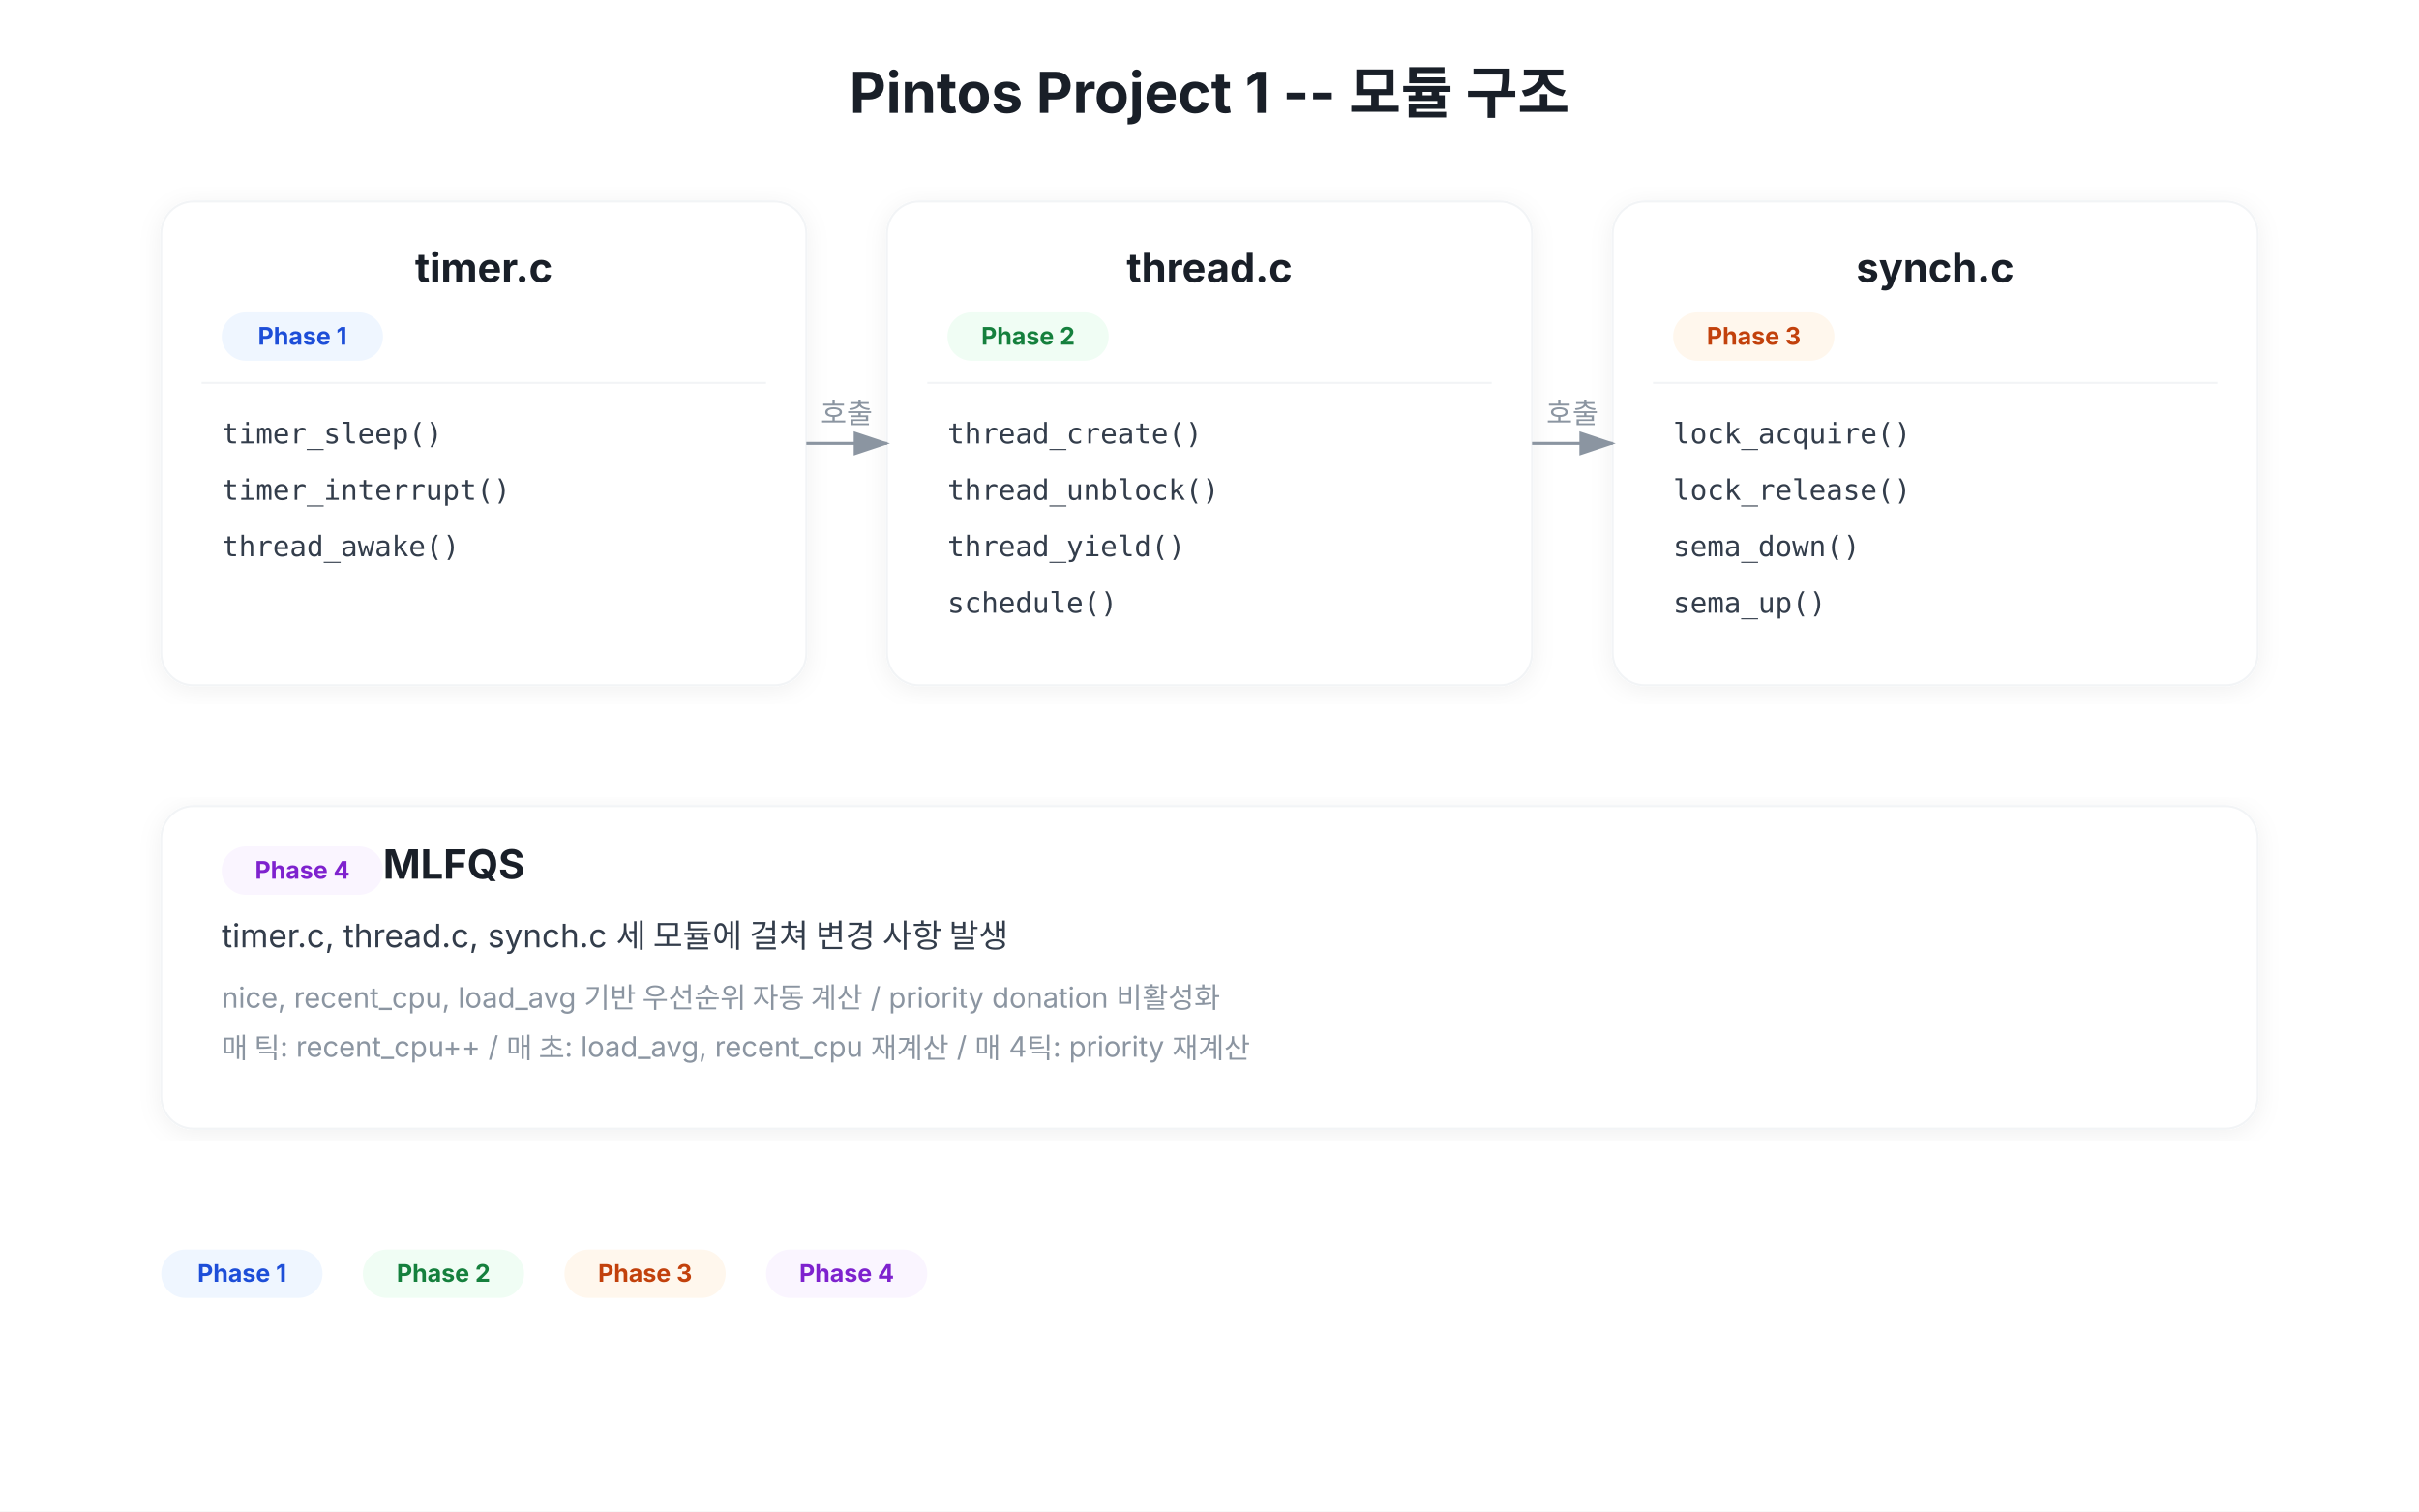
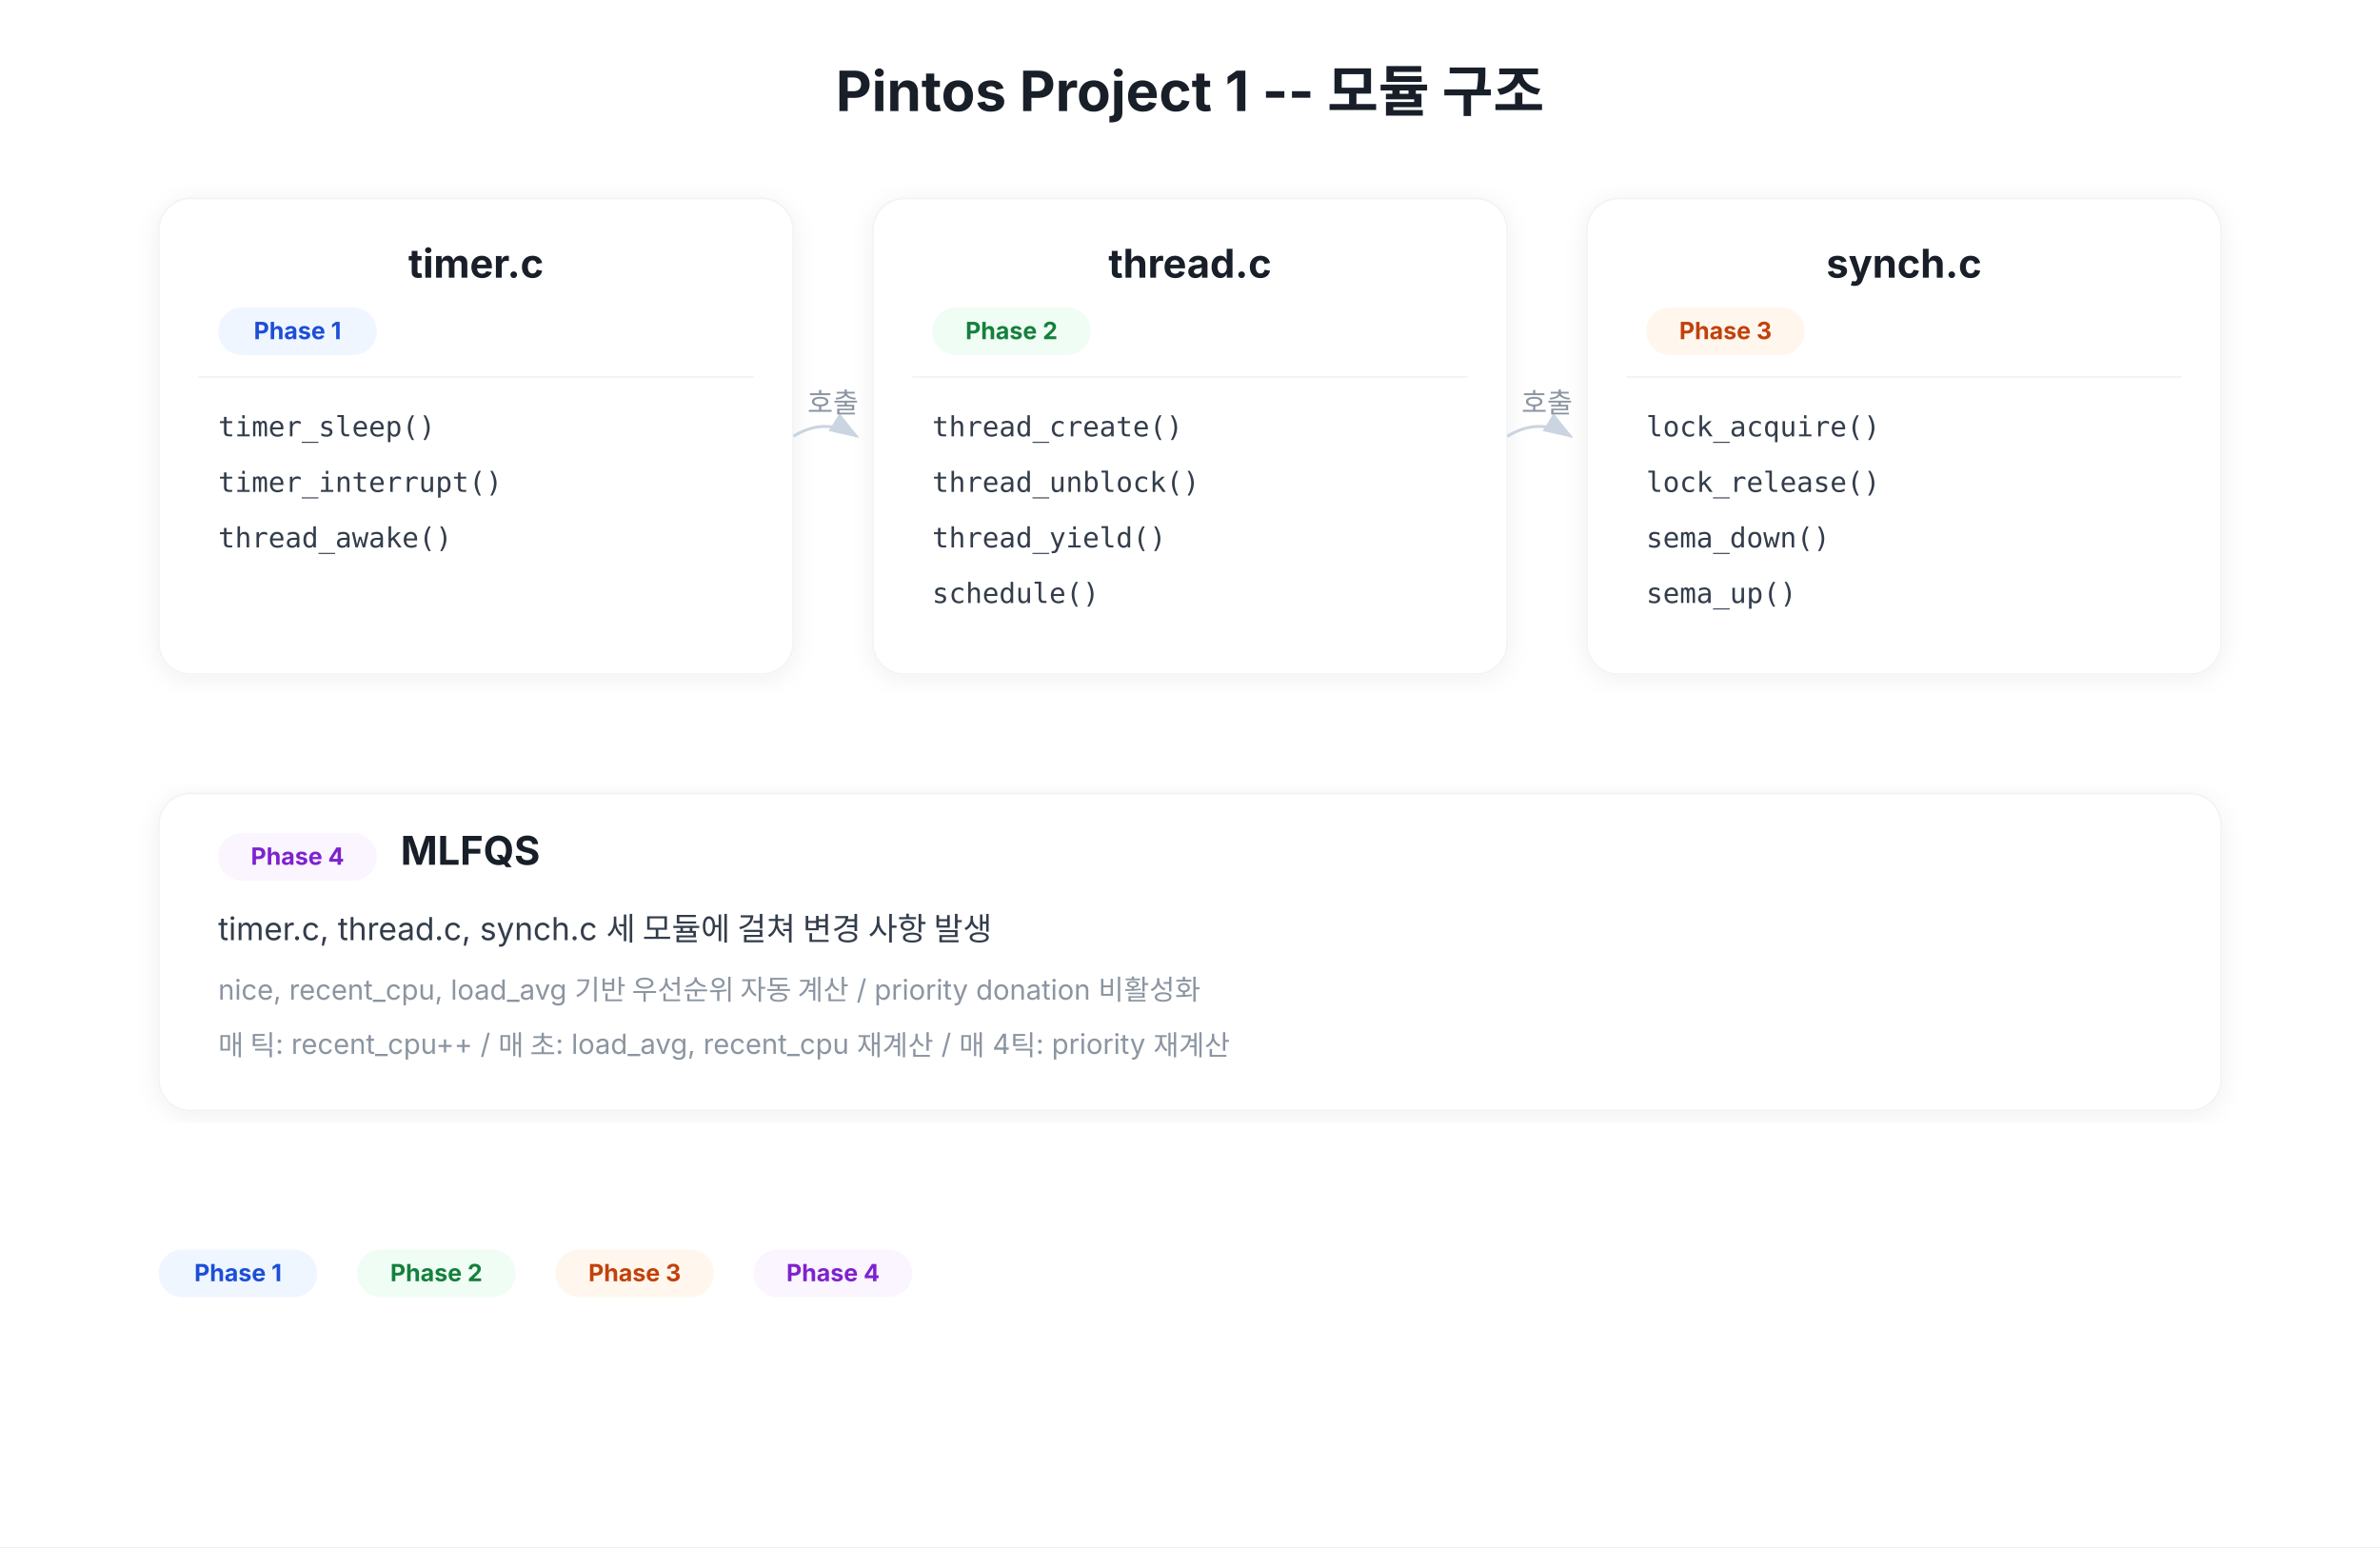
- <svg xmlns="http://www.w3.org/2000/svg" width="1200" height="750" viewBox="0 0 1200 750" font-family="-apple-system, BlinkMacSystemFont, 'Segoe UI', sans-serif">
-   <rect width="1200" height="750" fill="#FFFFFF" />
+ <svg xmlns="http://www.w3.org/2000/svg" width="1200" height="780" viewBox="0 0 1200 780" font-family="'Inter', 'JetBrains Sans', -apple-system, BlinkMacSystemFont, 'Segoe UI', sans-serif">
+   <style>
+     .mono { font-family: 'JetBrains Mono', 'SF Mono', 'Fira Code', 'Cascadia Code', monospace; }
+   </style>
+   <rect width="1200" height="780" fill="#FFFFFF" />
  <defs>
    <filter id="shadow" x="-4%" y="-4%" width="108%" height="108%">
      <feDropShadow dx="0" dy="2" stdDeviation="6" flood-color="#000" flood-opacity="0.06" />
    </filter>
-     <marker id="arrow" markerWidth="12" markerHeight="8" refX="11" refY="4" orient="auto">
-       <polygon points="0 0, 12 4, 0 8" fill="#8B95A1" />
+     <marker id="arrow" markerWidth="10" markerHeight="7" refX="9" refY="3.5" orient="auto">
+       <polygon points="0 0, 10 3.5, 0 7" fill="#CBD5E1" />
    </marker>
  </defs>
  <text x="600" y="56" text-anchor="middle" font-size="28" font-weight="bold" fill="#191F28">Pintos Project 1 -- 모듈 구조</text>
  <rect x="80" y="100" width="320" height="240" rx="16" fill="#FFFFFF" stroke="#F2F4F6" stroke-width="1" filter="url(#shadow)" />
  <text x="240" y="140" font-size="20" fill="#191F28" text-anchor="middle" font-weight="bold">timer.c</text>
  <rect x="110" y="155" width="80" height="24" rx="12" fill="#EFF6FF" />
  <text x="150" y="171" font-size="12" fill="#1D4ED8" text-anchor="middle" font-weight="bold">Phase 1</text>
  <line x1="100" y1="190" x2="380" y2="190" stroke="#F2F4F6" stroke-width="1" />
-   <text x="110" y="220" font-size="14" fill="#333D4B" text-anchor="start" font-weight="normal" font-family="monospace">timer_sleep()</text>
-   <text x="110" y="248" font-size="14" fill="#333D4B" text-anchor="start" font-weight="normal" font-family="monospace">timer_interrupt()</text>
-   <text x="110" y="276" font-size="14" fill="#333D4B" text-anchor="start" font-weight="normal" font-family="monospace">thread_awake()</text>
+   <text x="110" y="220" font-size="14" fill="#333D4B" text-anchor="start" font-weight="normal" class="mono">timer_sleep()</text>
+   <text x="110" y="248" font-size="14" fill="#333D4B" text-anchor="start" font-weight="normal" class="mono">timer_interrupt()</text>
+   <text x="110" y="276" font-size="14" fill="#333D4B" text-anchor="start" font-weight="normal" class="mono">thread_awake()</text>
  <rect x="440" y="100" width="320" height="240" rx="16" fill="#FFFFFF" stroke="#F2F4F6" stroke-width="1" filter="url(#shadow)" />
  <text x="600" y="140" font-size="20" fill="#191F28" text-anchor="middle" font-weight="bold">thread.c</text>
  <rect x="470" y="155" width="80" height="24" rx="12" fill="#F0FDF4" />
  <text x="510" y="171" font-size="12" fill="#15803D" text-anchor="middle" font-weight="bold">Phase 2</text>
  <line x1="460" y1="190" x2="740" y2="190" stroke="#F2F4F6" stroke-width="1" />
-   <text x="470" y="220" font-size="14" fill="#333D4B" text-anchor="start" font-weight="normal" font-family="monospace">thread_create()</text>
-   <text x="470" y="248" font-size="14" fill="#333D4B" text-anchor="start" font-weight="normal" font-family="monospace">thread_unblock()</text>
-   <text x="470" y="276" font-size="14" fill="#333D4B" text-anchor="start" font-weight="normal" font-family="monospace">thread_yield()</text>
-   <text x="470" y="304" font-size="14" fill="#333D4B" text-anchor="start" font-weight="normal" font-family="monospace">schedule()</text>
+   <text x="470" y="220" font-size="14" fill="#333D4B" text-anchor="start" font-weight="normal" class="mono">thread_create()</text>
+   <text x="470" y="248" font-size="14" fill="#333D4B" text-anchor="start" font-weight="normal" class="mono">thread_unblock()</text>
+   <text x="470" y="276" font-size="14" fill="#333D4B" text-anchor="start" font-weight="normal" class="mono">thread_yield()</text>
+   <text x="470" y="304" font-size="14" fill="#333D4B" text-anchor="start" font-weight="normal" class="mono">schedule()</text>
  <rect x="800" y="100" width="320" height="240" rx="16" fill="#FFFFFF" stroke="#F2F4F6" stroke-width="1" filter="url(#shadow)" />
  <text x="960" y="140" font-size="20" fill="#191F28" text-anchor="middle" font-weight="bold">synch.c</text>
  <rect x="830" y="155" width="80" height="24" rx="12" fill="#FFF7ED" />
  <text x="870" y="171" font-size="12" fill="#C2410C" text-anchor="middle" font-weight="bold">Phase 3</text>
  <line x1="820" y1="190" x2="1100" y2="190" stroke="#F2F4F6" stroke-width="1" />
-   <text x="830" y="220" font-size="14" fill="#333D4B" text-anchor="start" font-weight="normal" font-family="monospace">lock_acquire()</text>
-   <text x="830" y="248" font-size="14" fill="#333D4B" text-anchor="start" font-weight="normal" font-family="monospace">lock_release()</text>
-   <text x="830" y="276" font-size="14" fill="#333D4B" text-anchor="start" font-weight="normal" font-family="monospace">sema_down()</text>
-   <text x="830" y="304" font-size="14" fill="#333D4B" text-anchor="start" font-weight="normal" font-family="monospace">sema_up()</text>
-   <line x1="400" y1="220" x2="440" y2="220" stroke="#8B95A1" stroke-width="1.5" marker-end="url(#arrow)" />
-   <text x="420" y="210" font-size="14" fill="#8B95A1" text-anchor="middle" font-weight="normal">호출</text>
-   <line x1="760" y1="220" x2="800" y2="220" stroke="#8B95A1" stroke-width="1.5" marker-end="url(#arrow)" />
-   <text x="780" y="210" font-size="14" fill="#8B95A1" text-anchor="middle" font-weight="normal">호출</text>
+   <text x="830" y="220" font-size="14" fill="#333D4B" text-anchor="start" font-weight="normal" class="mono">lock_acquire()</text>
+   <text x="830" y="248" font-size="14" fill="#333D4B" text-anchor="start" font-weight="normal" class="mono">lock_release()</text>
+   <text x="830" y="276" font-size="14" fill="#333D4B" text-anchor="start" font-weight="normal" class="mono">sema_down()</text>
+   <text x="830" y="304" font-size="14" fill="#333D4B" text-anchor="start" font-weight="normal" class="mono">sema_up()</text>
+   <path d="M 400,220 Q 416,210 432,220" fill="none" stroke="#CBD5E1" stroke-width="1.5" marker-end="url(#arrow)" />
+   <text x="420" y="208" font-size="14" fill="#8B95A1" text-anchor="middle" font-weight="normal">호출</text>
+   <path d="M 760,220 Q 776,210 792,220" fill="none" stroke="#CBD5E1" stroke-width="1.5" marker-end="url(#arrow)" />
+   <text x="780" y="208" font-size="14" fill="#8B95A1" text-anchor="middle" font-weight="normal">호출</text>
  <rect x="80" y="400" width="1040" height="160" rx="16" fill="#FFFFFF" stroke="#F2F4F6" stroke-width="1" filter="url(#shadow)" />
  <rect x="110" y="420" width="80" height="24" rx="12" fill="#FAF5FF" />
  <text x="150" y="436" font-size="12" fill="#7E22CE" text-anchor="middle" font-weight="bold">Phase 4</text>
-   <text x="190" y="436" font-size="20" fill="#191F28" text-anchor="start" font-weight="bold">MLFQS</text>
-   <text x="110" y="470" font-size="16" fill="#333D4B" text-anchor="start" font-weight="normal">timer.c, thread.c, synch.c 세 모듈에 걸쳐 변경 사항 발생</text>
-   <text x="110" y="500" font-size="14" fill="#8B95A1" text-anchor="start" font-weight="normal">nice, recent_cpu, load_avg 기반 우선순위 자동 계산 / priority donation 비활성화</text>
-   <text x="110" y="525" font-size="14" fill="#8B95A1" text-anchor="start" font-weight="normal">매 틱: recent_cpu++ / 매 초: load_avg, recent_cpu 재계산 / 매 4틱: priority 재계산</text>
-   <rect x="80" y="620" width="80" height="24" rx="12" fill="#EFF6FF" />
-   <text x="120" y="636" font-size="12" fill="#1D4ED8" text-anchor="middle" font-weight="bold">Phase 1</text>
-   <rect x="180" y="620" width="80" height="24" rx="12" fill="#F0FDF4" />
-   <text x="220" y="636" font-size="12" fill="#15803D" text-anchor="middle" font-weight="bold">Phase 2</text>
-   <rect x="280" y="620" width="80" height="24" rx="12" fill="#FFF7ED" />
-   <text x="320" y="636" font-size="12" fill="#C2410C" text-anchor="middle" font-weight="bold">Phase 3</text>
-   <rect x="380" y="620" width="80" height="24" rx="12" fill="#FAF5FF" />
-   <text x="420" y="636" font-size="12" fill="#7E22CE" text-anchor="middle" font-weight="bold">Phase 4</text>
+   <text x="202" y="436" font-size="20" fill="#191F28" text-anchor="start" font-weight="bold">MLFQS</text>
+   <text x="110" y="474" font-size="16" fill="#333D4B" text-anchor="start" font-weight="normal">timer.c, thread.c, synch.c 세 모듈에 걸쳐 변경 사항 발생</text>
+   <text x="110" y="504" font-size="14" fill="#8B95A1" text-anchor="start" font-weight="normal">nice, recent_cpu, load_avg 기반 우선순위 자동 계산 / priority donation 비활성화</text>
+   <text x="110" y="532" font-size="14" fill="#8B95A1" text-anchor="start" font-weight="normal">매 틱: recent_cpu++ / 매 초: load_avg, recent_cpu 재계산 / 매 4틱: priority 재계산</text>
+   <rect x="80" y="630" width="80" height="24" rx="12" fill="#EFF6FF" />
+   <text x="120" y="646" font-size="12" fill="#1D4ED8" text-anchor="middle" font-weight="bold">Phase 1</text>
+   <rect x="180" y="630" width="80" height="24" rx="12" fill="#F0FDF4" />
+   <text x="220" y="646" font-size="12" fill="#15803D" text-anchor="middle" font-weight="bold">Phase 2</text>
+   <rect x="280" y="630" width="80" height="24" rx="12" fill="#FFF7ED" />
+   <text x="320" y="646" font-size="12" fill="#C2410C" text-anchor="middle" font-weight="bold">Phase 3</text>
+   <rect x="380" y="630" width="80" height="24" rx="12" fill="#FAF5FF" />
+   <text x="420" y="646" font-size="12" fill="#7E22CE" text-anchor="middle" font-weight="bold">Phase 4</text>
</svg>
